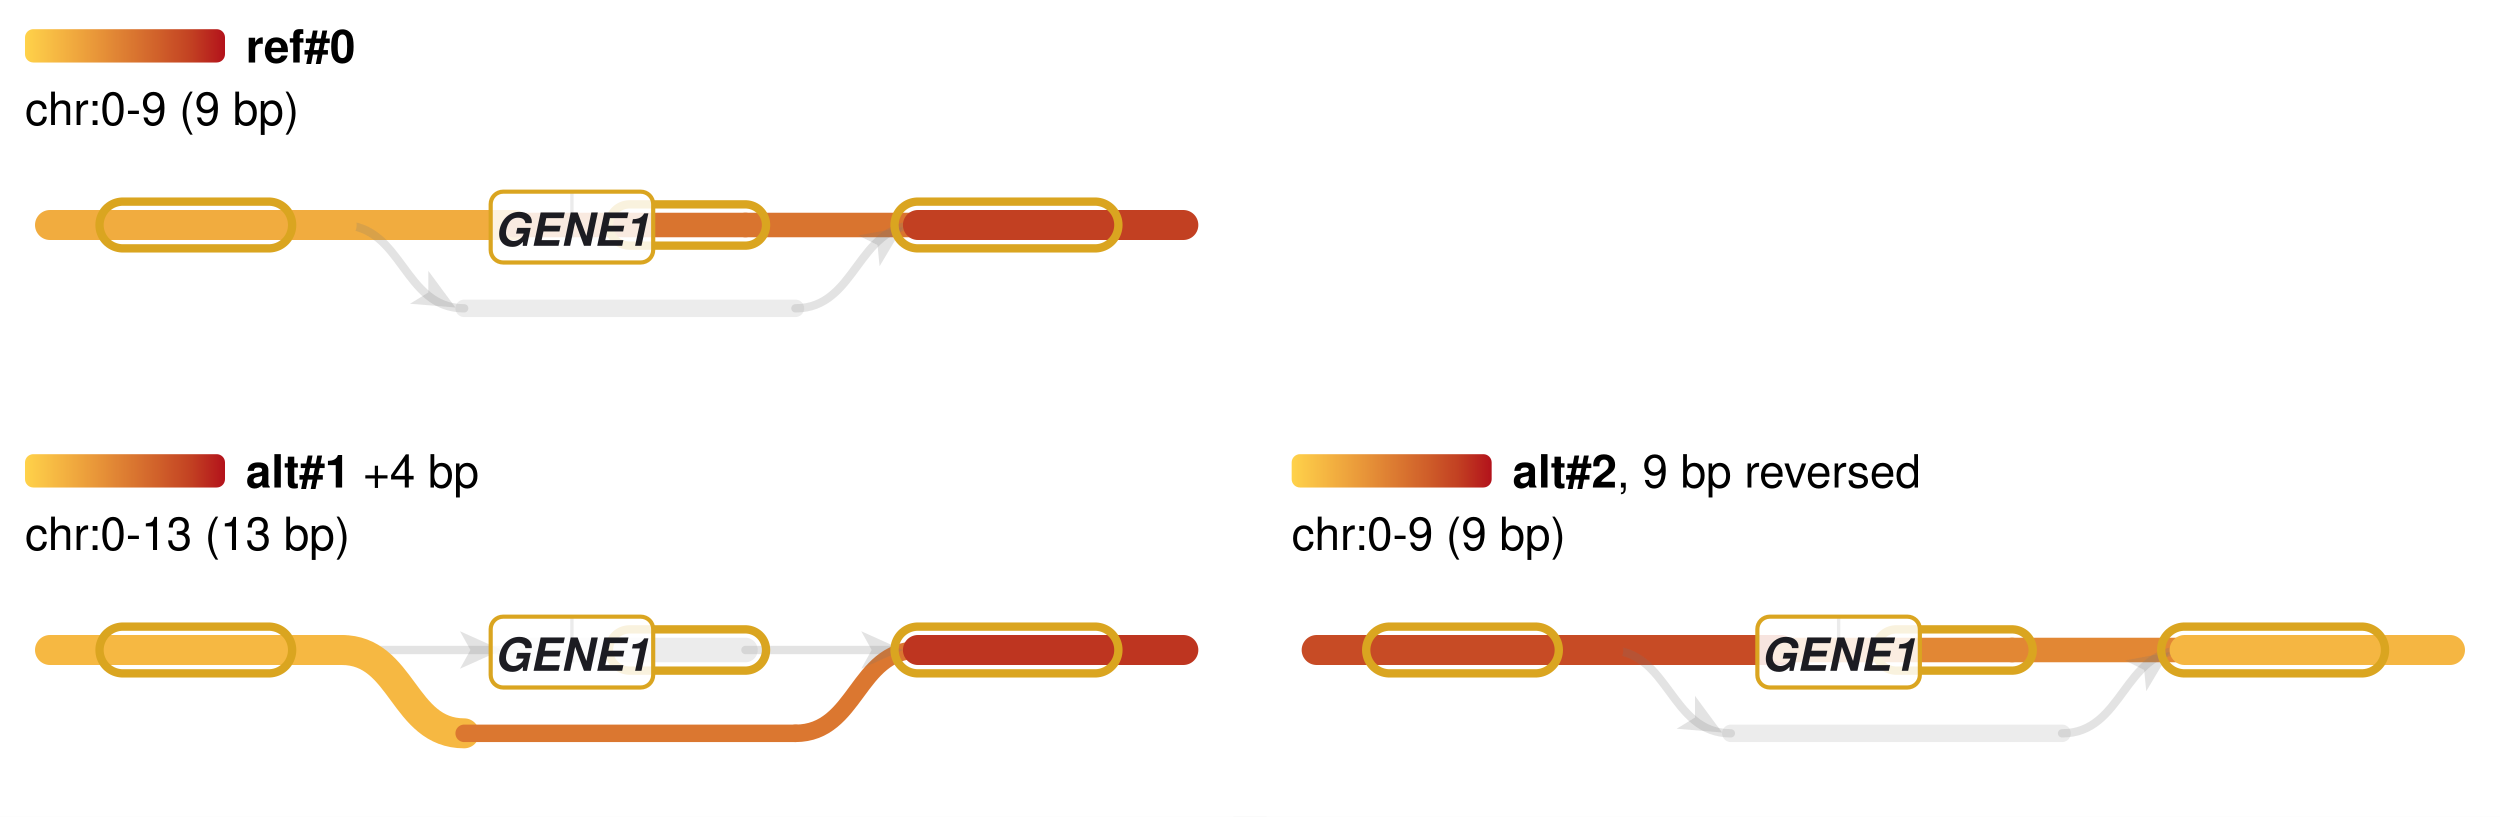
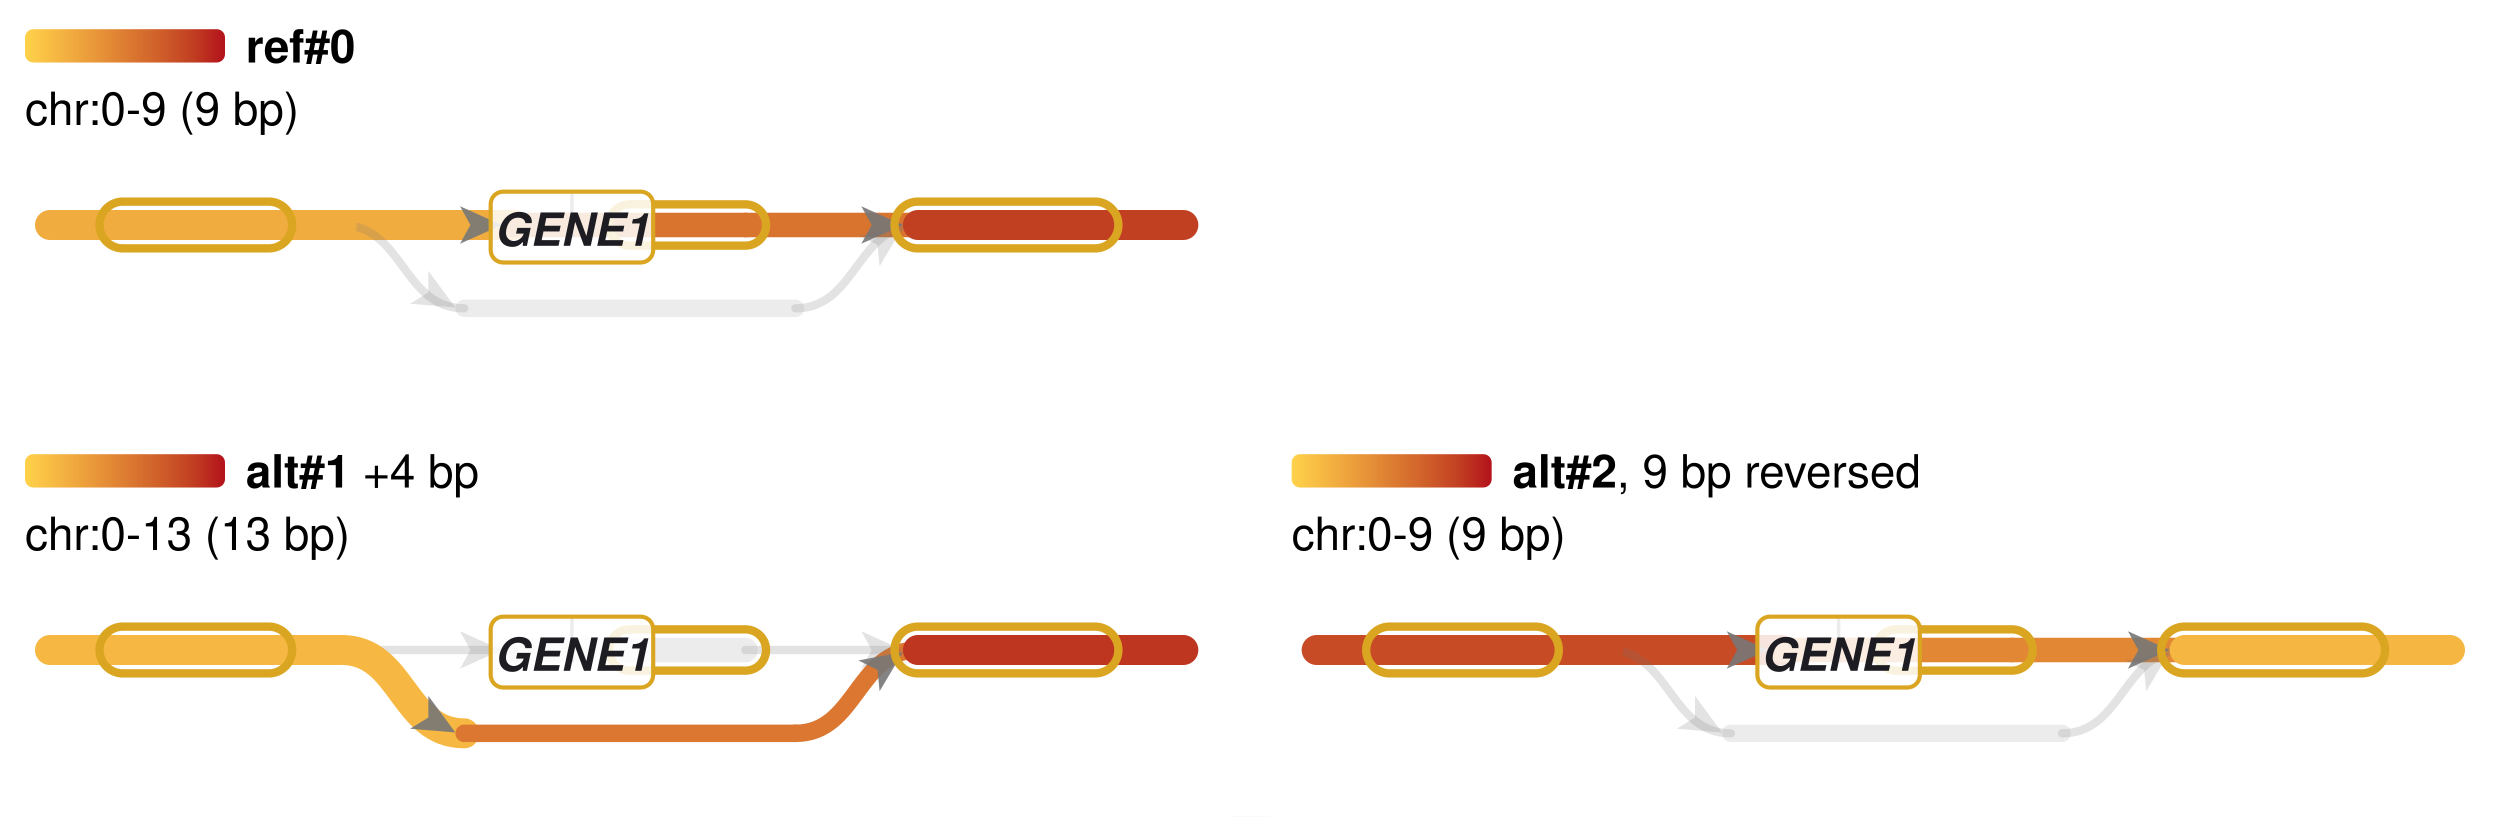
<svg xmlns="http://www.w3.org/2000/svg" width="600" height="196" viewBox="0 0 600 196">
  <rect width="600" height="196" fill="#fff" />
  <linearGradient id="key0">
    <stop offset="0" stop-color="rgb(255, 210, 74)" />
    <stop offset="0.167" stop-color="rgb(245, 182, 66)" />
    <stop offset="0.333" stop-color="rgb(234, 154, 58)" />
    <stop offset="0.5" stop-color="rgb(221, 125, 50)" />
    <stop offset="0.667" stop-color="rgb(208, 96, 42)" />
    <stop offset="0.833" stop-color="rgb(194, 64, 34)" />
    <stop offset="1" stop-color="rgb(179, 18, 27)" />
  </linearGradient>
  <g transform="translate(6 2)" font-family="Helvetica, Arial, sans-serif" font-size="11">
    <rect y="5" width="48" height="8" rx="2" fill="url(#key0)" />
    <text x="53" y="13">
      <tspan font-weight="bold">ref#0</tspan>
    </text>
    <text y="28">chr:0-9 (9 bp)</text>
  </g>
  <svg x="0" y="34" width="296" height="60">
    <rect x="0" y="0" width="296" height="60" fill="rgb(255,255,255)" />
    <path d="M82 20C102.7 20 102.7 20 123.4 20" fill="none" stroke="rgb(241,172,63)" stroke-width="7.2" stroke-linecap="round" stroke-linejoin="round" />
    <path d="M178.9 20C199.6 20 199.6 20 220.3 20" fill="none" stroke="rgb(217,116,47)" stroke-width="5.9" stroke-linecap="round" stroke-linejoin="round" />
    <path d="M82 20C96.7 20 96.7 40 111.4 40M190.9 40C205.6 40 205.6 20 220.3 20" fill="none" stroke="rgb(119,119,119)" stroke-opacity="0.2" stroke-width="2" stroke-linecap="round" stroke-linejoin="round" />
    <path d="M12 20L82 20" fill="none" stroke="rgb(241,172,63)" stroke-width="7.2" stroke-linecap="round" stroke-linejoin="round" />
    <path d="M123.4 20L178.9 20" fill="none" stroke="rgb(217,116,47)" stroke-width="5.9" stroke-linecap="round" stroke-linejoin="round" />
    <path d="M220.3 20L284 20" fill="none" stroke="rgb(194,64,34)" stroke-width="7.2" stroke-linecap="round" stroke-linejoin="round" />
    <path d="M111.4 40L190.9 40" fill="none" stroke="rgb(160,160,160)" stroke-opacity="0.2" stroke-width="4.2" stroke-linecap="round" stroke-linejoin="round" />
+     <path d="M120.4 20L110.4 24.5L112.9 20L110.4 15.5ZM216.7 20L206.7 24.5L209.2 20L206.7 15.5Z" fill="rgb(119,119,119)" fill-opacity="0.9" />
    <path d="M109.3 39.8L98.4 38.9L102.8 36.2L102.8 31ZM216.7 20.5L211.1 29.9L210.6 24.8L206 22.5Z" fill="rgb(119,119,119)" fill-opacity="0.2" />
    <g>
      <mask id="exons0" maskUnits="userSpaceOnUse" x="0" y="0" width="296" height="60">
        <g>
          <path d="M29.5,20L64.5,20" fill="none" stroke="#fff" stroke-width="13.229" stroke-linecap="round" stroke-linejoin="round" />
          <path d="M151.1,20L178.9,20" fill="none" stroke="#fff" stroke-width="11.902" stroke-linecap="round" stroke-linejoin="round" />
          <path d="M220.3,20L262.8,20" fill="none" stroke="#fff" stroke-width="13.229" stroke-linecap="round" stroke-linejoin="round" />
          <path d="M29.5,20L64.5,20" fill="none" stroke="#000" stroke-width="9.229" stroke-linecap="round" stroke-linejoin="round" />
          <path d="M151.1,20L178.9,20" fill="none" stroke="#000" stroke-width="7.902" stroke-linecap="round" stroke-linejoin="round" />
          <path d="M220.3,20L262.8,20" fill="none" stroke="#000" stroke-width="9.229" stroke-linecap="round" stroke-linejoin="round" />
        </g>
      </mask>
      <rect width="296" height="60" fill="#daa520" mask="url(#exons0)" />
    </g>
    <line x1="137.265" x2="137.265" y1="12" y2="23" stroke="#1c1c22" stroke-width="0.8" stroke-opacity="0.6" />
    <rect x="117.765" y="12" width="39" height="17" rx="3" fill="#fff" fill-opacity="0.85" stroke="#daa520" />
    <text x="137.265" y="25" font-family="Helvetica, Arial, sans-serif" font-size="11" fill="#1c1c22" text-anchor="middle">
      <tspan font-style="italic" font-weight="600">GENE1</tspan>
    </text>
  </svg>
  <linearGradient id="key1">
    <stop offset="0" stop-color="rgb(255, 210, 74)" />
    <stop offset="0.167" stop-color="rgb(245, 182, 66)" />
    <stop offset="0.333" stop-color="rgb(234, 154, 58)" />
    <stop offset="0.5" stop-color="rgb(221, 125, 50)" />
    <stop offset="0.667" stop-color="rgb(208, 96, 42)" />
    <stop offset="0.833" stop-color="rgb(194, 64, 34)" />
    <stop offset="1" stop-color="rgb(179, 18, 27)" />
  </linearGradient>
  <g transform="translate(6 104)" font-family="Helvetica, Arial, sans-serif" font-size="11">
    <rect y="5" width="48" height="8" rx="2" fill="url(#key1)" />
    <text x="53" y="13">
      <tspan font-weight="bold">alt#1</tspan> +4 bp</text>
    <text y="28">chr:0-13 (13 bp)</text>
  </g>
  <svg x="0" y="136" width="296" height="60">
    <rect x="0" y="0" width="296" height="60" fill="rgb(255,255,255)" />
    <path d="M82 20C102.7 20 102.7 20 123.4 20M178.9 20C199.6 20 199.6 20 220.3 20" fill="none" stroke="rgb(119,119,119)" stroke-opacity="0.2" stroke-width="2" stroke-linecap="round" stroke-linejoin="round" />
    <path d="M82 20C96.7 20 96.7 40 111.4 40" fill="none" stroke="rgb(246,184,66)" stroke-width="7.2" stroke-linecap="round" stroke-linejoin="round" />
    <path d="M190.9 40C205.6 40 205.6 20 220.3 20" fill="none" stroke="rgb(219,119,48)" stroke-width="4.2" stroke-linecap="round" stroke-linejoin="round" />
    <path d="M12 20L82 20" fill="none" stroke="rgb(246,184,66)" stroke-width="7.2" stroke-linecap="round" stroke-linejoin="round" />
    <path d="M123.4 20L178.9 20" fill="none" stroke="rgb(160,160,160)" stroke-opacity="0.2" stroke-width="5.9" stroke-linecap="round" stroke-linejoin="round" />
    <path d="M220.3 20L284 20" fill="none" stroke="rgb(190,53,32)" stroke-width="7.2" stroke-linecap="round" stroke-linejoin="round" />
    <path d="M111.4 40L190.9 40" fill="none" stroke="rgb(219,119,48)" stroke-width="4.2" stroke-linecap="round" stroke-linejoin="round" />
    <path d="M120.4 20L110.4 24.5L112.9 20L110.4 15.5ZM216.7 20L206.7 24.5L209.2 20L206.7 15.5Z" fill="rgb(119,119,119)" fill-opacity="0.2" />
+     <path d="M109.3 39.8L98.4 38.9L102.8 36.2L102.8 31ZM216.7 20.5L211.1 29.9L210.6 24.8L206 22.5Z" fill="rgb(119,119,119)" fill-opacity="0.9" />
    <g>
      <mask id="exons1" maskUnits="userSpaceOnUse" x="0" y="0" width="296" height="60">
        <g>
          <path d="M29.5,20L64.5,20" fill="none" stroke="#fff" stroke-width="13.229" stroke-linecap="round" stroke-linejoin="round" />
          <path d="M151.1,20L178.9,20" fill="none" stroke="#fff" stroke-width="11.902" stroke-linecap="round" stroke-linejoin="round" />
          <path d="M220.3,20L262.8,20" fill="none" stroke="#fff" stroke-width="13.229" stroke-linecap="round" stroke-linejoin="round" />
          <path d="M29.5,20L64.5,20" fill="none" stroke="#000" stroke-width="9.229" stroke-linecap="round" stroke-linejoin="round" />
          <path d="M151.1,20L178.9,20" fill="none" stroke="#000" stroke-width="7.902" stroke-linecap="round" stroke-linejoin="round" />
          <path d="M220.3,20L262.8,20" fill="none" stroke="#000" stroke-width="9.229" stroke-linecap="round" stroke-linejoin="round" />
        </g>
      </mask>
      <rect width="296" height="60" fill="#daa520" mask="url(#exons1)" />
    </g>
    <line x1="137.265" x2="137.265" y1="12" y2="23" stroke="#1c1c22" stroke-width="0.8" stroke-opacity="0.6" />
    <rect x="117.765" y="12" width="39" height="17" rx="3" fill="#fff" fill-opacity="0.85" stroke="#daa520" />
    <text x="137.265" y="25" font-family="Helvetica, Arial, sans-serif" font-size="11" fill="#1c1c22" text-anchor="middle">
      <tspan font-style="italic" font-weight="600">GENE1</tspan>
    </text>
  </svg>
  <linearGradient id="key2">
    <stop offset="0" stop-color="rgb(255, 210, 74)" />
    <stop offset="0.167" stop-color="rgb(245, 182, 66)" />
    <stop offset="0.333" stop-color="rgb(234, 154, 58)" />
    <stop offset="0.5" stop-color="rgb(221, 125, 50)" />
    <stop offset="0.667" stop-color="rgb(208, 96, 42)" />
    <stop offset="0.833" stop-color="rgb(194, 64, 34)" />
    <stop offset="1" stop-color="rgb(179, 18, 27)" />
  </linearGradient>
  <g transform="translate(310 104)" font-family="Helvetica, Arial, sans-serif" font-size="11">
    <rect y="5" width="48" height="8" rx="2" fill="url(#key2)" />
    <text x="53" y="13">
      <tspan font-weight="bold">alt#2</tspan>, 9 bp reversed</text>
    <text y="28">chr:0-9 (9 bp)</text>
  </g>
  <svg x="304" y="136" width="296" height="60">
    <rect x="0" y="0" width="296" height="60" fill="rgb(255,255,255)" />
    <path d="M82 20C102.7 20 102.7 20 123.4 20" fill="none" stroke="rgb(199,75,37)" stroke-width="7.2" stroke-linecap="round" stroke-linejoin="round" />
    <path d="M178.9 20C199.6 20 199.6 20 220.3 20" fill="none" stroke="rgb(226,135,52)" stroke-width="5.9" stroke-linecap="round" stroke-linejoin="round" />
    <path d="M82 20C96.7 20 96.7 40 111.4 40M190.9 40C205.6 40 205.6 20 220.3 20" fill="none" stroke="rgb(119,119,119)" stroke-opacity="0.2" stroke-width="2" stroke-linecap="round" stroke-linejoin="round" />
    <path d="M12 20L82 20" fill="none" stroke="rgb(199,75,37)" stroke-width="7.2" stroke-linecap="round" stroke-linejoin="round" />
    <path d="M123.4 20L178.9 20" fill="none" stroke="rgb(226,135,52)" stroke-width="5.9" stroke-linecap="round" stroke-linejoin="round" />
    <path d="M220.3 20L284 20" fill="none" stroke="rgb(245,182,66)" stroke-width="7.2" stroke-linecap="round" stroke-linejoin="round" />
    <path d="M111.4 40L190.9 40" fill="none" stroke="rgb(160,160,160)" stroke-opacity="0.2" stroke-width="4.2" stroke-linecap="round" stroke-linejoin="round" />
+     <path d="M120.4 20L110.4 24.5L112.9 20L110.4 15.5ZM216.7 20L206.7 24.5L209.2 20L206.7 15.5Z" fill="rgb(119,119,119)" fill-opacity="0.9" />
    <path d="M109.3 39.8L98.4 38.9L102.8 36.2L102.8 31ZM216.7 20.5L211.1 29.9L210.6 24.8L206 22.5Z" fill="rgb(119,119,119)" fill-opacity="0.2" />
    <g>
      <mask id="exons2" maskUnits="userSpaceOnUse" x="0" y="0" width="296" height="60">
        <g>
          <path d="M29.5,20L64.5,20" fill="none" stroke="#fff" stroke-width="13.229" stroke-linecap="round" stroke-linejoin="round" />
          <path d="M151.1,20L178.9,20" fill="none" stroke="#fff" stroke-width="11.902" stroke-linecap="round" stroke-linejoin="round" />
          <path d="M220.3,20L262.8,20" fill="none" stroke="#fff" stroke-width="13.229" stroke-linecap="round" stroke-linejoin="round" />
          <path d="M29.5,20L64.5,20" fill="none" stroke="#000" stroke-width="9.229" stroke-linecap="round" stroke-linejoin="round" />
          <path d="M151.1,20L178.9,20" fill="none" stroke="#000" stroke-width="7.902" stroke-linecap="round" stroke-linejoin="round" />
          <path d="M220.3,20L262.8,20" fill="none" stroke="#000" stroke-width="9.229" stroke-linecap="round" stroke-linejoin="round" />
        </g>
      </mask>
      <rect width="296" height="60" fill="#daa520" mask="url(#exons2)" />
    </g>
    <line x1="137.265" x2="137.265" y1="12" y2="23" stroke="#1c1c22" stroke-width="0.8" stroke-opacity="0.6" />
    <rect x="117.765" y="12" width="39" height="17" rx="3" fill="#fff" fill-opacity="0.85" stroke="#daa520" />
    <text x="137.265" y="25" font-family="Helvetica, Arial, sans-serif" font-size="11" fill="#1c1c22" text-anchor="middle">
      <tspan font-style="italic" font-weight="600">GENE1</tspan>
    </text>
  </svg>
</svg>
